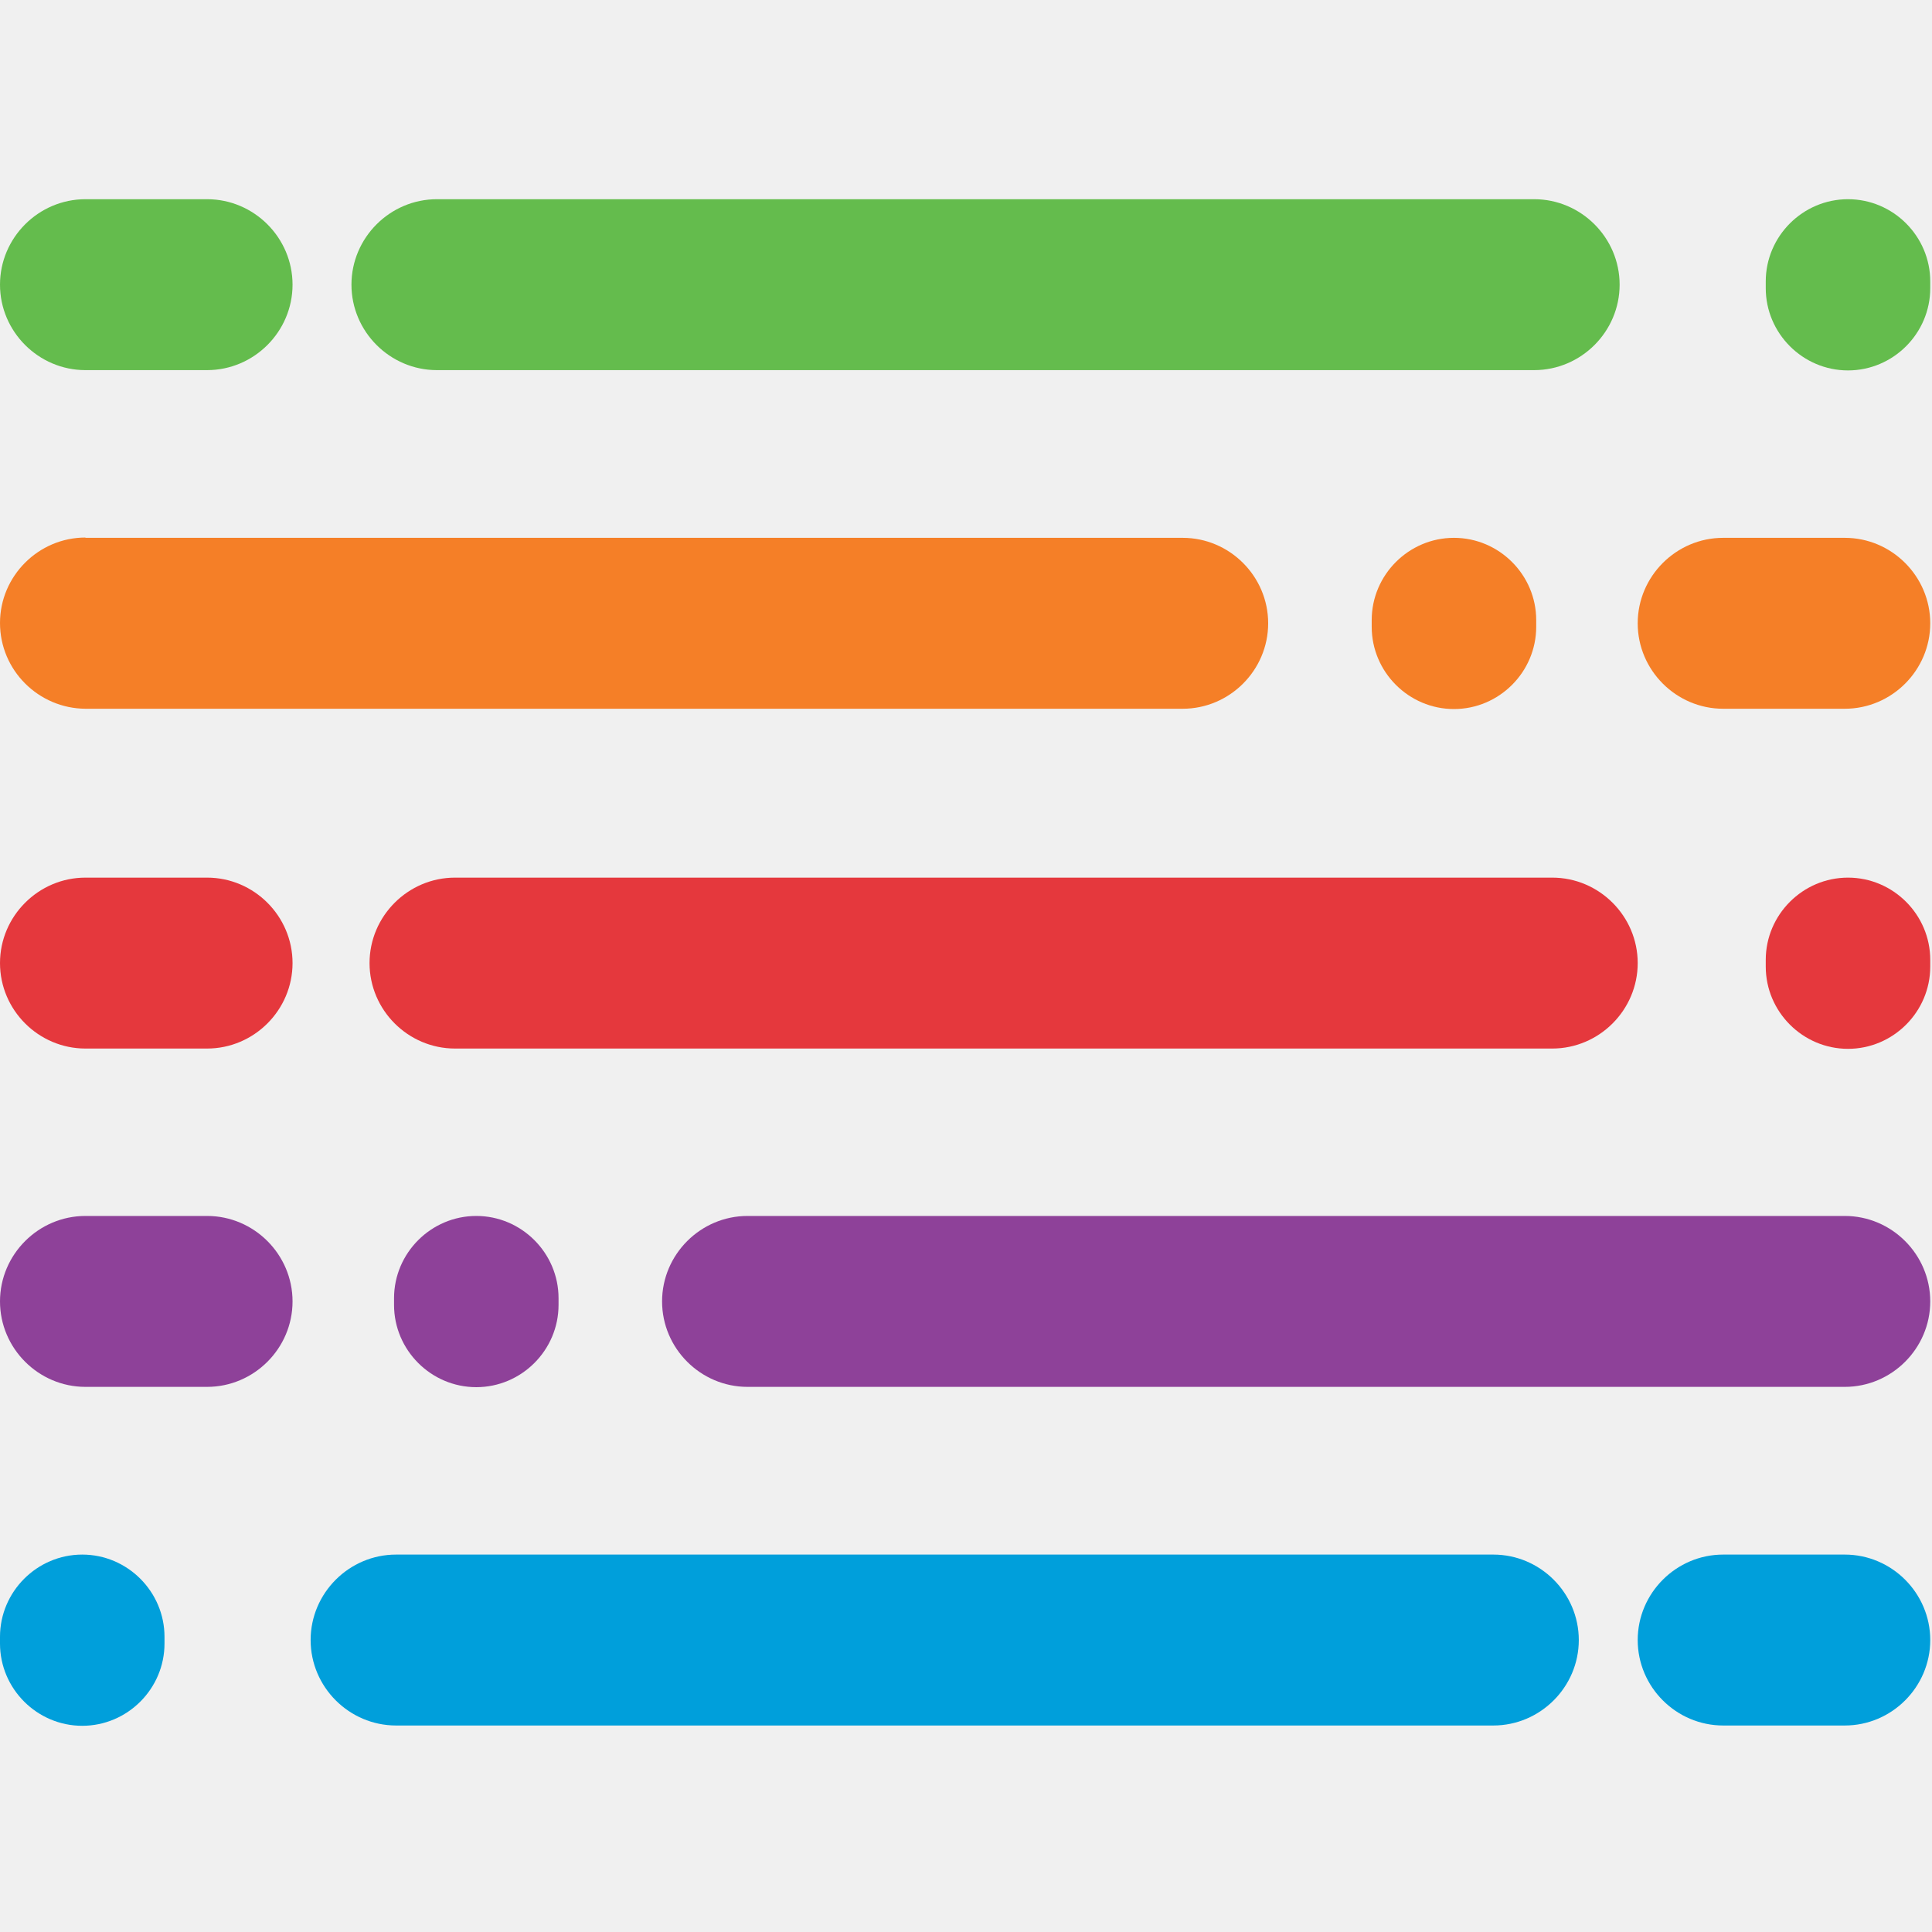
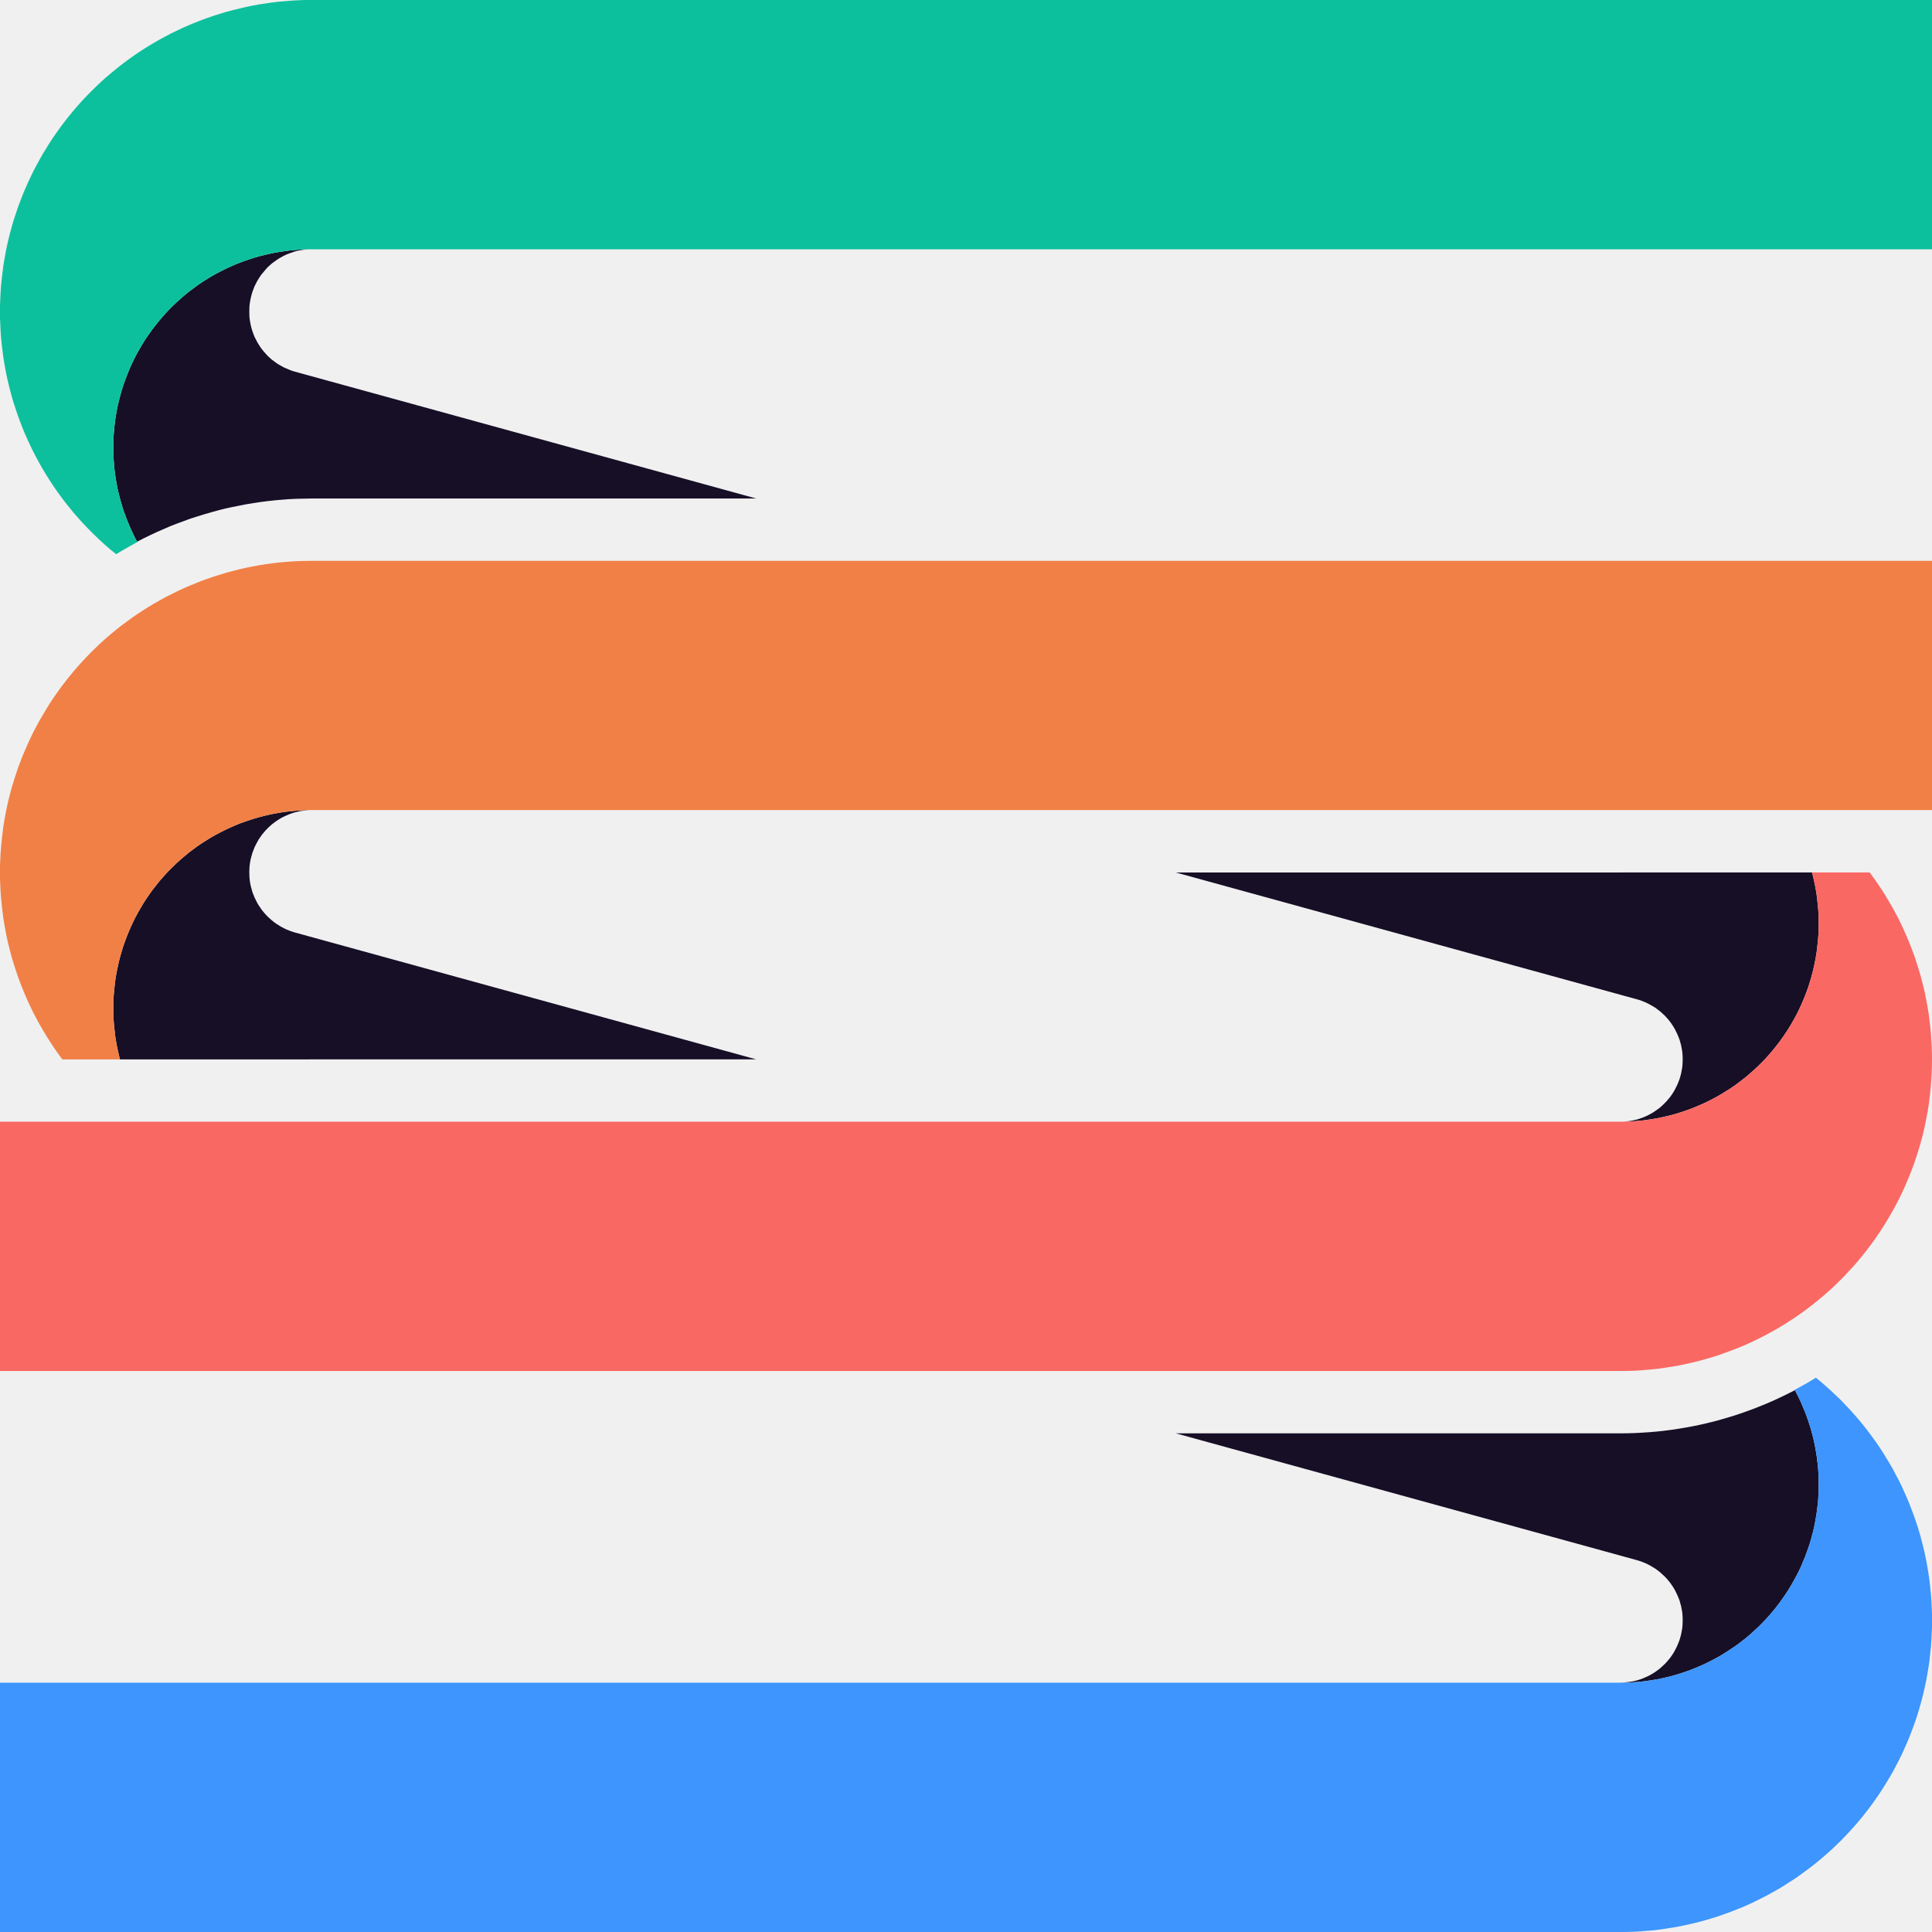
- <svg xmlns="http://www.w3.org/2000/svg" width="100%" height="100%" viewBox="0 0 276 276" version="1.1" xml:space="preserve" style="fill-rule:evenodd;clip-rule:evenodd;stroke-linejoin:round;stroke-miterlimit:2;">
-   <path d="M62.417,28.458l156.75,0c6.708,0 12.208,5.5 12.208,12.209c0,6.708 -5.5,12.208 -12.208,12.208l-156.75,0c-6.709,0 -12.209,-5.5 -12.209,-12.208c0,-6.709 5.5,-12.209 12.209,-12.209Z" style="fill:#64bc4d;fill-rule:nonzero;" />
-   <path d="M264,28.458c6.458,0 11.75,5.292 11.75,11.75l0,0.959c0,6.458 -5.292,11.75 -11.75,11.75c-6.458,-0 -11.75,-5.292 -11.75,-11.75l-0,-0.959c-0,-6.458 5.292,-11.75 11.75,-11.75Z" style="fill:#64bc4d;fill-rule:nonzero;" />
-   <path d="M12.208,28.458l17.375,0c6.709,0 12.209,5.5 12.209,12.209c-0,6.708 -5.5,12.208 -12.209,12.208l-17.375,0c-6.708,0 -12.208,-5.5 -12.208,-12.208c-0,-6.709 5.5,-12.209 12.208,-12.209Z" style="fill:#64bc4d;fill-rule:nonzero;" />
-   <path d="M12.208,76.833l156.75,0c6.709,0 12.209,5.5 12.209,12.209c-0,6.708 -5.5,12.208 -12.209,12.208l-156.75,0c-6.708,-0.042 -12.208,-5.5 -12.208,-12.25c0,-6.708 5.5,-12.208 12.208,-12.208l0,0.041Z" style="fill:#f57f27;fill-rule:nonzero;" />
-   <path d="M207.708,76.833c6.459,0 11.75,5.292 11.75,11.75l0,0.959c0,6.458 -5.291,11.75 -11.75,11.75c-6.458,-0 -11.75,-5.292 -11.75,-11.75l0,-0.959c0,-6.458 5.292,-11.75 11.75,-11.75Z" style="fill:#f57f27;fill-rule:nonzero;" />
-   <path d="M246.167,76.833l17.375,0c6.708,0 12.208,5.5 12.208,12.209c0,6.708 -5.5,12.208 -12.208,12.208l-17.375,0c-6.709,0 -12.209,-5.5 -12.209,-12.208c0,-6.709 5.5,-12.209 12.209,-12.209Z" style="fill:#f57f27;fill-rule:nonzero;" />
-   <path d="M65,125.375l156.75,0c6.708,0 12.208,5.5 12.208,12.208c0,6.709 -5.5,12.209 -12.208,12.209l-156.75,-0c-6.708,-0 -12.208,-5.5 -12.208,-12.209c-0,-6.708 5.5,-12.208 12.208,-12.208Z" style="fill:#e5383d;fill-rule:nonzero;" />
-   <path d="M264,125.375c6.458,0 11.75,5.292 11.75,11.75l0,0.958c0,6.459 -5.292,11.75 -11.75,11.75c-6.458,0 -11.75,-5.291 -11.75,-11.75l-0,-0.958c-0,-6.458 5.292,-11.75 11.75,-11.75Z" style="fill:#e5383d;fill-rule:nonzero;" />
-   <path d="M12.208,125.375l17.375,0c6.709,0 12.209,5.5 12.209,12.208c-0,6.709 -5.5,12.209 -12.209,12.209l-17.375,-0c-6.708,-0 -12.208,-5.5 -12.208,-12.209c-0,-6.708 5.5,-12.208 12.208,-12.208Z" style="fill:#e5383d;fill-rule:nonzero;" />
-   <g>
-     <path d="M263.542,173.708l-156.75,0c-6.709,0 -12.209,5.5 -12.209,12.209c0,6.708 5.5,12.208 12.209,12.208l156.75,0c6.708,0 12.208,-5.5 12.208,-12.208c0,-6.709 -5.5,-12.209 -12.208,-12.209Z" style="fill:#8e4199;fill-rule:nonzero;" />
-     <path d="M68.042,173.708c-6.459,0 -11.75,5.292 -11.75,11.75l-0,0.959c-0,6.458 5.291,11.75 11.75,11.75c6.458,-0 11.75,-5.292 11.75,-11.75l-0,-0.959c-0,-6.458 -5.292,-11.75 -11.75,-11.75Z" style="fill:#8e4199;fill-rule:nonzero;" />
-     <path d="M29.583,173.708l-17.375,0c-6.708,0 -12.208,5.5 -12.208,12.209c-0,6.708 5.5,12.208 12.208,12.208l17.375,0c6.709,0 12.209,-5.5 12.209,-12.208c-0,-6.709 -5.5,-12.209 -12.209,-12.209Z" style="fill:#8e4199;fill-rule:nonzero;" />
+ <svg xmlns="http://www.w3.org/2000/svg" width="250" height="250" viewBox="0 0 250 250" fill="none">
+   <g clip-path="url(#clip0_934_9493)">
+     <path d="M212.237 129.43L212.587 129.57L212.937 129.71L213.267 129.87L213.597 130.049L213.917 130.229L214.238 130.429L214.538 130.659L214.828 130.879L215.098 131.129L215.378 131.379L215.638 131.659L215.878 131.929L216.118 132.229L216.328 132.529L216.538 132.849L216.719 133.159L216.889 133.499L217.049 133.829L217.189 134.169L217.329 134.519L217.429 134.879L217.529 135.229L217.599 135.609L217.669 135.969L217.709 136.349L217.729 136.709L217.739 137.079L217.729 137.459L217.709 137.829L217.669 138.199L217.599 138.569L217.529 138.929L217.429 139.299L217.329 139.649L217.189 140.009L217.049 140.349L216.889 140.679L216.719 141.009L216.538 141.329L216.328 141.649L216.118 141.949L215.878 142.229L215.638 142.518L215.378 142.778L215.098 143.048L214.828 143.298L214.538 143.518L214.238 143.728L213.917 143.948L213.597 144.128L213.267 144.308L212.937 144.458L212.587 144.608L212.237 144.728L211.887 144.848L211.527 144.928L211.167 145.018L210.786 145.068L210.426 145.108L210.046 145.148H209.986L210.366 145.138L211.046 145.108L211.727 145.068L212.407 145.008L213.077 144.918L213.757 144.818L214.428 144.708L215.098 144.568L215.758 144.418L216.428 144.248L217.089 144.058L217.739 143.848L218.379 143.628L219.019 143.388L219.65 143.128L220.28 142.858L220.9 142.568L221.51 142.259L222.11 141.939L222.701 141.599L223.281 141.239L223.861 140.879L224.421 140.499L224.981 140.089L225.522 139.669L226.052 139.249L226.572 138.799L227.082 138.339L227.572 137.879L228.063 137.389L228.533 136.899L228.983 136.389L229.423 135.869L229.853 135.339L230.273 134.789L230.674 134.239L231.054 133.679L231.434 133.099L231.784 132.519L232.124 131.919L232.454 131.319L232.754 130.719L233.044 130.099L233.314 129.47L233.575 128.84L233.815 128.2L234.045 127.55L234.245 126.9L234.435 126.24L234.605 125.58L234.755 124.92L234.895 124.24L235.015 123.57L235.115 122.9L235.185 122.22L235.255 121.54L235.305 120.85L235.325 120.17L235.335 119.49L235.325 118.81L235.305 118.12L235.255 117.441L235.185 116.761L235.115 116.091L235.015 115.411L234.895 114.731L234.755 114.071L234.605 113.401L234.475 112.891H210.156L209.676 112.901H152.155L211.817 129.31L212.237 129.43Z" fill="#160F26" />
+     <path d="M249.96 135.379L249.91 134.519L249.85 133.669L249.77 132.809L249.67 131.959L249.56 131.12L249.42 130.27L249.26 129.43L249.1 128.59L248.91 127.76L248.7 126.93L248.479 126.1L248.229 125.28L247.969 124.47L247.699 123.65L247.399 122.85L247.089 122.06L246.759 121.26L246.419 120.48L246.059 119.7L245.688 118.931L245.288 118.181L244.878 117.421L244.448 116.681L244.008 115.941L243.558 115.221L243.078 114.501L242.597 113.801L242.097 113.111L241.927 112.891H234.474L234.604 113.401L234.755 114.071L234.895 114.731L235.015 115.411L235.115 116.091L235.185 116.761L235.255 117.441L235.305 118.121L235.325 118.811L235.335 119.49L235.325 120.17L235.305 120.85L235.255 121.54L235.185 122.22L235.115 122.9L235.015 123.57L234.895 124.24L234.755 124.92L234.604 125.58L234.434 126.24L234.244 126.9L234.044 127.55L233.814 128.2L233.574 128.84L233.314 129.47L233.044 130.1L232.754 130.72L232.454 131.32L232.124 131.919L231.783 132.519L231.433 133.099L231.053 133.679L230.673 134.239L230.273 134.789L229.853 135.339L229.423 135.869L228.982 136.389L228.532 136.899L228.062 137.389L227.572 137.879L227.082 138.339L226.572 138.799L226.051 139.249L225.521 139.669L224.981 140.089L224.421 140.499L223.861 140.879L223.28 141.239L222.7 141.599L222.11 141.939L221.51 142.259L220.9 142.569L220.279 142.859L219.649 143.129L219.019 143.389L218.379 143.629L217.738 143.849L217.088 144.059L216.428 144.248L215.758 144.418L215.097 144.568L214.427 144.708L213.757 144.818L213.077 144.918L212.406 145.008L211.726 145.068L211.046 145.108L210.366 145.138L209.675 145.148H0V177.406H209.675L210.536 177.396L211.386 177.376L212.246 177.326L213.097 177.256L213.947 177.176L214.797 177.086L215.648 176.956L216.488 176.826L217.328 176.676L218.169 176.496L219.009 176.306L219.829 176.106L220.659 175.876L221.49 175.636L222.3 175.386L223.11 175.096L223.911 174.806L224.711 174.496L225.501 174.176L226.281 173.836L227.062 173.466L227.832 173.086L228.592 172.696L229.343 172.286L230.083 171.866L230.823 171.416L231.533 170.966L232.254 170.496L232.964 170.006L233.654 169.506L234.334 168.987L235.005 168.457L235.675 167.907L236.325 167.347L236.955 166.787L237.576 166.197L238.186 165.597L238.786 164.987L239.366 164.357L239.946 163.727L240.507 163.077L241.047 162.417L241.577 161.747L242.097 161.057L242.597 160.367L243.078 159.667L243.558 158.947L244.008 158.227L244.448 157.487L244.878 156.747L245.288 155.998L245.688 155.238L246.059 154.468L246.419 153.698L246.759 152.908L247.089 152.118L247.399 151.328L247.699 150.518L247.969 149.708L248.229 148.898L248.479 148.068L248.7 147.248L248.91 146.418L249.1 145.578L249.26 144.748L249.42 143.909L249.56 143.059L249.67 142.209L249.77 141.359L249.85 140.509L249.91 139.649L249.96 138.799L249.99 137.949L250 137.089L249.99 136.229L249.96 135.379Z" fill="#FA6863" />
+     <path d="M37.762 120.54L37.412 120.41L37.062 120.27L36.732 120.11L36.392 119.93L36.082 119.74L35.762 119.54L35.462 119.321L35.171 119.091L34.891 118.841L34.621 118.591L34.361 118.321L34.121 118.041L33.881 117.741L33.671 117.441L33.461 117.131L33.281 116.821L33.111 116.481L32.941 116.141L32.811 115.811L32.67 115.461L32.571 115.091L32.471 114.741L32.39 114.371L32.33 114.011L32.29 113.631L32.27 113.271L32.26 112.891L32.27 112.521L32.29 112.141L32.33 111.781L32.39 111.411L32.471 111.041L32.571 110.681L32.67 110.331L32.811 109.971L32.941 109.631L33.111 109.291L33.281 108.971L33.461 108.641L33.671 108.331L33.881 108.031L34.121 107.741L34.361 107.461L34.621 107.191L34.891 106.932L35.171 106.682L35.462 106.462L35.762 106.242L36.082 106.032L36.392 105.842L36.732 105.672L37.062 105.522L37.412 105.372L37.762 105.242L38.112 105.132L38.473 105.042L38.833 104.962L39.213 104.912L39.573 104.872L39.943 104.832H40.013H39.633L38.953 104.862L38.273 104.912L37.592 104.972L36.922 105.052L36.242 105.152L35.562 105.272L34.901 105.402L34.231 105.562L33.571 105.732L32.911 105.922L32.26 106.132L31.62 106.352L30.97 106.582L30.35 106.842L29.72 107.121L29.099 107.411L28.489 107.721L27.879 108.041L27.299 108.371L26.718 108.731L26.138 109.101L25.568 109.481L25.018 109.891L24.468 110.301L23.947 110.731L23.427 111.171L22.917 111.631L22.427 112.101L21.937 112.581L21.466 113.081L21.016 113.581L20.566 114.101L20.146 114.641L19.716 115.181L19.326 115.731L18.936 116.301L18.566 116.871L18.215 117.461L17.875 118.051L17.545 118.661L17.245 119.261L16.955 119.88L16.685 120.51L16.425 121.14L16.185 121.78L15.954 122.43L15.755 123.08L15.564 123.74L15.394 124.39L15.244 125.06L15.104 125.73L14.984 126.41L14.884 127.08L14.814 127.76L14.744 128.43L14.694 129.12L14.674 129.8L14.664 130.48L14.674 131.17L14.694 131.85L14.744 132.529L14.814 133.209L14.884 133.889L14.984 134.569L15.104 135.239L15.244 135.909L15.394 136.569L15.524 137.089H39.843L40.323 137.079H97.844L38.182 120.67L37.762 120.54Z" fill="#160F26" />
+     <path d="M0.04 114.601L0.08 115.461L0.15 116.311L0.23 117.161L0.33 118.01L0.44 118.86L0.58 119.7L0.73 120.55L0.9 121.39L1.09 122.22L1.3 123.05L1.521 123.88L1.771 124.7L2.031 125.51L2.301 126.32L2.601 127.13L2.911 127.92L3.241 128.72L3.581 129.5L3.941 130.279L4.312 131.039L4.712 131.799L5.122 132.559L5.552 133.299L5.992 134.029L6.442 134.749L6.912 135.469L7.403 136.179L7.903 136.869L8.073 137.089H15.526L15.396 136.569L15.245 135.909L15.105 135.239L14.985 134.569L14.885 133.889L14.815 133.209L14.745 132.529L14.695 131.849L14.675 131.169L14.665 130.479L14.675 129.8L14.695 129.12L14.745 128.43L14.815 127.76L14.885 127.08L14.985 126.41L15.105 125.73L15.245 125.06L15.396 124.39L15.566 123.74L15.756 123.08L15.956 122.43L16.186 121.78L16.426 121.14L16.686 120.51L16.956 119.88L17.246 119.26L17.546 118.66L17.876 118.05L18.217 117.461L18.567 116.871L18.937 116.301L19.327 115.731L19.717 115.181L20.147 114.641L20.567 114.101L21.018 113.581L21.468 113.081L21.938 112.581L22.428 112.101L22.918 111.631L23.428 111.171L23.949 110.731L24.469 110.301L25.019 109.891L25.569 109.481L26.139 109.101L26.72 108.731L27.3 108.371L27.88 108.041L28.49 107.721L29.101 107.411L29.721 107.121L30.351 106.841L30.971 106.581L31.621 106.351L32.262 106.131L32.912 105.921L33.572 105.731L34.232 105.561L34.903 105.401L35.563 105.271L36.243 105.151L36.923 105.051L37.593 104.972L38.274 104.912L38.954 104.862L39.634 104.832L40.325 104.822H250V72.574H40.325L39.464 72.584L38.614 72.604L37.754 72.654L36.903 72.714L36.043 72.794L35.203 72.894L34.352 73.014L33.512 73.144L32.672 73.304L31.822 73.474L30.991 73.664L30.161 73.874L29.341 74.094L28.51 74.344L27.7 74.594L26.89 74.874L26.089 75.164L25.289 75.484L24.499 75.804L23.718 76.144L22.938 76.514L22.168 76.894L21.408 77.274L20.657 77.694L19.917 78.114L19.177 78.554L18.457 79.014L17.736 79.484L17.036 79.974L16.346 80.474L15.656 80.983L14.995 81.513L14.325 82.063L13.675 82.623L13.045 83.193L12.425 83.783L11.814 84.373L11.214 84.993L10.624 85.623L10.054 86.253L9.493 86.903L8.953 87.563L8.423 88.233L7.903 88.913L7.403 89.613L6.912 90.313L6.442 91.023L5.992 91.753L5.552 92.493L5.122 93.232L4.712 93.972L4.312 94.732L3.941 95.512L3.581 96.282L3.241 97.072L2.911 97.852L2.601 98.652L2.301 99.452L2.031 100.262L1.771 101.082L1.521 101.902L1.3 102.732L1.09 103.562L0.9 104.402L0.73 105.231L0.58 106.071L0.44 106.921L0.33 107.771L0.23 108.621L0.15 109.471L0.08 110.321L0.04 111.171L0 112.031V112.891V113.751L0.04 114.601Z" fill="#F18046" />
+     <path d="M37.762 47.976L37.412 47.836L37.062 47.686L36.722 47.536L36.402 47.356L36.072 47.176L35.762 46.976L35.462 46.746L35.161 46.526L34.881 46.276L34.611 46.026L34.361 45.746L34.121 45.476L33.881 45.176L33.661 44.876L33.461 44.556L33.271 44.236L33.101 43.906L32.931 43.576L32.801 43.236L32.67 42.876L32.56 42.526L32.471 42.176L32.39 41.796L32.33 41.436L32.28 41.056L32.27 40.686L32.26 40.306L32.27 39.937L32.28 39.577L32.33 39.206L32.39 38.837L32.471 38.477L32.56 38.107L32.67 37.747L32.801 37.397L32.931 37.057L33.101 36.727L33.271 36.387L33.461 36.077L33.661 35.757L33.881 35.457L34.121 35.177L34.361 34.887L34.611 34.607L34.881 34.357L35.161 34.107L35.462 33.887L35.762 33.677L36.072 33.457L36.402 33.277L36.722 33.097L37.062 32.937L37.412 32.797L37.762 32.677L38.112 32.557L38.473 32.457L38.843 32.387L39.203 32.327L39.573 32.287L39.953 32.257H40.073H39.633L38.953 32.287L38.273 32.337L37.592 32.397L36.922 32.487L36.242 32.587L35.562 32.697L34.901 32.837L34.231 32.987L33.571 33.157L32.911 33.347L32.26 33.557L31.62 33.777L30.97 34.017L30.35 34.267L29.72 34.547L29.099 34.837L28.489 35.147L27.879 35.467L27.299 35.797L26.708 36.157L26.138 36.527L25.568 36.907L25.018 37.317L24.468 37.727L23.937 38.157L23.427 38.607L22.917 39.056L22.417 39.526L21.937 40.007L21.466 40.506L21.016 41.016L20.566 41.536L20.146 42.066L19.716 42.616L19.326 43.166L18.936 43.726L18.566 44.296L18.215 44.886L17.875 45.476L17.545 46.086L17.245 46.686L16.955 47.306L16.685 47.936L16.425 48.566L16.185 49.206L15.954 49.856L15.755 50.506L15.564 51.166L15.394 51.825L15.234 52.486L15.104 53.155L14.984 53.835L14.884 54.505L14.804 55.185L14.744 55.855L14.694 56.545L14.674 57.235L14.664 57.915L14.674 58.595L14.694 59.285L14.744 59.965L14.804 60.645L14.884 61.315L14.984 61.995L15.104 62.675L15.234 63.335L15.394 64.004L15.564 64.665L15.755 65.314L15.954 65.974L16.185 66.614L16.425 67.254L16.685 67.884L16.955 68.514L17.245 69.134L17.545 69.744L17.745 70.094L17.765 70.084L18.605 69.654L19.446 69.244L20.296 68.844L21.156 68.474L22.017 68.094L22.897 67.754L23.767 67.434L24.658 67.104L25.548 66.824L26.448 66.544L27.349 66.284L28.249 66.034L29.159 65.804L30.08 65.604L31 65.424L31.91 65.244L32.841 65.094L33.771 64.954L34.701 64.835L35.642 64.734L36.572 64.654L37.512 64.585L38.433 64.544L39.393 64.525L40.323 64.504H97.844L38.172 48.096L37.762 47.976Z" fill="#160F26" />
+     <path d="M209.676 217.743H210.366L211.046 217.703L211.727 217.663L212.407 217.603L213.087 217.513L213.767 217.413L214.438 217.303L215.108 217.163L215.768 217.013L216.438 216.843L217.089 216.653L217.739 216.443L218.389 216.223L219.029 215.983L219.65 215.723L220.28 215.453L220.9 215.163L221.51 214.853L222.12 214.533L222.711 214.193L223.291 213.833L223.861 213.463L224.431 213.083L224.991 212.683L225.532 212.263L226.062 211.843L226.582 211.393L227.082 210.933L227.582 210.473L228.063 209.983L228.533 209.493L228.993 208.984L229.433 208.464L229.863 207.934L230.283 207.384L230.674 206.834L231.064 206.274L231.434 205.694L231.784 205.114L232.124 204.514L232.454 203.914L232.764 203.304L233.054 202.694L233.314 202.064L233.585 201.424L233.815 200.794L234.045 200.144L234.255 199.494L234.435 198.834L234.615 198.174L234.765 197.514L234.895 196.835L235.015 196.165L235.115 195.495L235.195 194.805L235.265 194.135L235.305 193.445L235.335 192.765V192.085V191.405L235.305 190.715L235.265 190.035L235.195 189.355L235.115 188.685L235.015 188.005L234.895 187.325L234.765 186.665L234.615 185.995L234.435 185.335L234.255 184.685L234.045 184.026L233.815 183.376L233.585 182.746L233.314 182.116L233.054 181.486L232.764 180.866L232.454 180.256L232.254 179.886L232.234 179.896L231.394 180.326L230.553 180.736L229.703 181.136L228.843 181.516L227.973 181.876L227.102 182.226L226.232 182.546L225.342 182.866L224.441 183.166L223.551 183.436L222.661 183.696L221.74 183.946L220.84 184.166L219.92 184.376L218.999 184.565L218.079 184.735L217.159 184.885L216.228 185.025L215.298 185.145L214.368 185.245L213.427 185.325L212.487 185.385L211.547 185.435L210.616 185.465L209.676 185.475H152.155L211.817 201.884L212.237 202.014L212.587 202.144L212.937 202.284L213.267 202.444L213.597 202.624L213.917 202.814L214.238 203.014L214.538 203.234L214.828 203.464L215.098 203.714L215.378 203.964L215.638 204.234L215.878 204.514L216.118 204.814L216.328 205.114L216.538 205.424L216.719 205.734L216.889 206.074L217.049 206.414L217.189 206.744L217.329 207.094L217.429 207.464L217.529 207.814L217.599 208.184L217.669 208.544L217.709 208.924L217.729 209.284L217.739 209.663L217.729 210.033L217.709 210.413L217.669 210.773L217.599 211.143L217.529 211.513L217.429 211.873L217.329 212.223L217.189 212.583L217.049 212.923L216.889 213.263L216.719 213.583L216.538 213.913L216.328 214.223L216.118 214.523L215.878 214.813L215.638 215.093L215.378 215.363L215.098 215.623L214.828 215.873L214.538 216.093L214.238 216.313L213.917 216.523L213.597 216.713L213.267 216.883L212.937 217.033L212.587 217.183L212.237 217.313L211.887 217.423L211.527 217.513L211.167 217.593L210.786 217.643L210.426 217.683L210.046 217.723L209.676 217.733" fill="#160F26" />
+     <path d="M249.96 207.963L249.92 207.113L249.86 206.264L249.77 205.404L249.68 204.554L249.56 203.714L249.42 202.864L249.27 202.024L249.1 201.184L248.91 200.344L248.7 199.524L248.479 198.694L248.239 197.864L247.979 197.064L247.699 196.244L247.399 195.444L247.099 194.654L246.769 193.855L246.419 193.075L246.069 192.295L245.688 191.525L245.288 190.775L244.888 190.015L244.458 189.275L244.008 188.535L243.558 187.815L243.088 187.095L242.597 186.395L242.097 185.705L241.577 185.015L241.057 184.355L240.507 183.685L239.946 183.045L239.376 182.405L238.786 181.785L238.196 181.166L237.576 180.576L236.955 179.986L236.325 179.416L235.675 178.856L235.015 178.306L234.975 178.276L234.034 178.846L233.204 179.316L232.344 179.786L232.234 179.846L232.454 180.256L232.764 180.866L233.054 181.486L233.314 182.115L233.584 182.745L233.814 183.375L234.044 184.025L234.254 184.685L234.434 185.335L234.614 185.995L234.765 186.665L234.895 187.325L235.015 188.005L235.115 188.685L235.195 189.355L235.265 190.035L235.305 190.715L235.335 191.405V192.085V192.765L235.305 193.445L235.265 194.134L235.195 194.804L235.115 195.494L235.015 196.164L234.895 196.834L234.765 197.514L234.614 198.174L234.434 198.834L234.254 199.494L234.044 200.144L233.814 200.794L233.584 201.424L233.314 202.064L233.054 202.694L232.764 203.304L232.454 203.914L232.124 204.514L231.783 205.114L231.433 205.694L231.063 206.274L230.673 206.833L230.283 207.383L229.863 207.933L229.433 208.463L228.992 208.983L228.532 209.493L228.062 209.983L227.582 210.473L227.082 210.933L226.582 211.393L226.061 211.843L225.531 212.263L224.991 212.683L224.431 213.083L223.861 213.463L223.29 213.833L222.71 214.193L222.12 214.533L221.51 214.853L220.9 215.163L220.279 215.453L219.649 215.723L219.029 215.983L218.389 216.223L217.738 216.443L217.088 216.653L216.438 216.843L215.768 217.013L215.107 217.163L214.437 217.303L213.767 217.413L213.087 217.513L212.406 217.603L211.726 217.663L211.046 217.703L210.366 217.743H209.675H0V250H209.675L210.536 249.99L211.386 249.97L212.246 249.92L213.097 249.85L213.957 249.78L214.807 249.68L215.658 249.55L216.498 249.42L217.338 249.27L218.179 249.09L219.009 248.9L219.839 248.7L220.659 248.48L221.49 248.23L222.3 247.98L223.11 247.69L223.921 247.4L224.721 247.09L225.511 246.77L226.291 246.43L227.072 246.06L227.832 245.68L228.602 245.29L229.343 244.88L230.093 244.46L230.823 244.02L231.543 243.551L232.264 243.091L232.964 242.601L233.654 242.091L234.344 241.581L235.015 241.051L235.675 240.501L236.325 239.941L236.955 239.381L237.576 238.791L238.196 238.191L238.786 237.581L239.376 236.951L239.946 236.321L240.507 235.671L241.057 235.011L241.577 234.341L242.097 233.661L242.597 232.961L243.088 232.261L243.558 231.542L244.008 230.822L244.458 230.082L244.888 229.342L245.288 228.592L245.688 227.832L246.069 227.062L246.419 226.292L246.769 225.502L247.099 224.712L247.399 223.922L247.699 223.112L247.979 222.302L248.239 221.482L248.479 220.662L248.7 219.842L248.91 219.003L249.1 218.173L249.27 217.343L249.42 216.493L249.56 215.653L249.68 214.803L249.77 213.953L249.86 213.103L249.92 212.243L249.96 211.393L250 210.543V209.683V208.823L249.96 207.963Z" fill="#3D95FD" />
+     <path d="M0.04 42.027L0.08 42.887L0.14 43.736L0.23 44.596L0.33 45.446L0.44 46.286L0.58 47.136L0.73 47.976L0.9 48.816L1.09 49.646L1.3 50.476L1.521 51.296L1.761 52.126L2.031 52.936L2.301 53.746L2.601 54.556L2.901 55.346L3.231 56.145L3.581 56.925L3.941 57.705L4.312 58.465L4.712 59.225L5.122 59.985L5.542 60.725L5.992 61.465L6.442 62.175L6.912 62.895L7.403 63.605L7.903 64.295L8.423 64.985L8.953 65.645L9.493 66.315L10.054 66.955L10.624 67.595L11.214 68.215L11.814 68.825L12.425 69.424L13.045 70.014L13.675 70.584L14.325 71.144L14.995 71.684L15.025 71.714L15.966 71.154L16.796 70.684L17.656 70.204L17.776 70.154L17.546 69.744L17.246 69.135L16.956 68.514L16.686 67.885L16.426 67.255L16.186 66.615L15.956 65.975L15.756 65.315L15.566 64.665L15.396 64.005L15.236 63.335L15.105 62.675L14.985 61.995L14.885 61.315L14.805 60.645L14.745 59.965L14.695 59.285L14.675 58.595L14.665 57.915L14.675 57.235L14.695 56.545L14.745 55.855L14.805 55.186L14.885 54.506L14.985 53.836L15.105 53.156L15.236 52.486L15.396 51.826L15.566 51.166L15.756 50.506L15.956 49.856L16.186 49.206L16.426 48.566L16.686 47.936L16.956 47.306L17.246 46.686L17.546 46.086L17.876 45.476L18.217 44.886L18.567 44.297L18.937 43.727L19.327 43.166L19.717 42.617L20.147 42.067L20.567 41.537L21.018 41.017L21.468 40.507L21.938 40.007L22.418 39.527L22.918 39.057L23.428 38.607L23.939 38.157L24.469 37.727L25.019 37.317L25.569 36.907L26.139 36.527L26.71 36.157L27.3 35.797L27.88 35.467L28.49 35.147L29.101 34.837L29.721 34.547L30.351 34.267L30.971 34.017L31.621 33.777L32.262 33.557L32.912 33.347L33.572 33.157L34.232 32.987L34.903 32.837L35.563 32.697L36.243 32.587L36.923 32.487L37.593 32.397L38.274 32.337L38.954 32.287L39.634 32.257H40.325H250V0H40.325H39.464L38.614 0.03L37.754 0.08L36.903 0.15L36.043 0.22L35.193 0.32L34.352 0.45L33.502 0.57L32.662 0.73L31.822 0.9L30.991 1.1L30.161 1.3L29.341 1.52L28.51 1.77L27.7 2.02L26.89 2.3L26.089 2.59L25.279 2.91L24.499 3.23L23.718 3.57L22.938 3.94L22.168 4.31L21.408 4.71L20.657 5.12L19.917 5.54L19.177 5.98L18.457 6.439L17.736 6.909L17.036 7.399L16.346 7.899L15.656 8.419L14.995 8.949L14.325 9.499L13.675 10.049L13.045 10.619L12.425 11.209L11.814 11.809L11.214 12.419L10.624 13.039L10.054 13.679L9.493 14.329L8.953 14.989L8.423 15.659L7.903 16.339L7.403 17.039L6.912 17.739L6.442 18.448L5.992 19.178L5.542 19.908L5.122 20.658L4.712 21.408L4.312 22.158L3.941 22.938L3.581 23.708L3.231 24.498L2.901 25.288L2.601 26.078L2.301 26.878L2.031 27.698L1.761 28.508L1.521 29.328L1.3 30.158L1.09 30.988L0.9 31.828L0.73 32.657L0.58 33.497L0.44 34.347L0.33 35.197L0.23 36.047L0.14 36.897L0.08 37.757L0.04 38.607L0 39.457V40.317V41.177L0.04 42.027Z" fill="#0DC09D" />
  </g>
-   <path d="M213.333,222.083l-156.75,0c-6.708,0 -12.208,5.5 -12.208,12.209c0,6.708 5.5,12.208 12.208,12.208l156.75,0c6.709,0 12.209,-5.5 12.209,-12.208c-0,-6.709 -5.5,-12.209 -12.209,-12.209Z" style="fill:#009fdb;fill-rule:nonzero;" />
-   <path d="M11.75,222.083c-6.458,0 -11.75,5.292 -11.75,11.75l0,0.959c0,6.458 5.292,11.75 11.75,11.75c6.458,-0 11.75,-5.292 11.75,-11.75l0,-0.959c0,-6.458 -5.292,-11.75 -11.75,-11.75Z" style="fill:#009fdb;fill-rule:nonzero;" />
-   <path d="M263.542,222.083l-17.375,0c-6.709,0 -12.209,5.5 -12.209,12.209c0,6.708 5.5,12.208 12.209,12.208l17.375,0c6.708,0 12.208,-5.5 12.208,-12.208c0,-6.709 -5.5,-12.209 -12.208,-12.209Z" style="fill:#009fdb;fill-rule:nonzero;" />
+   <defs>
+     <clipPath id="clip0_934_9493">
+       <rect width="250" height="250" fill="white" />
+     </clipPath>
+   </defs>
</svg>
